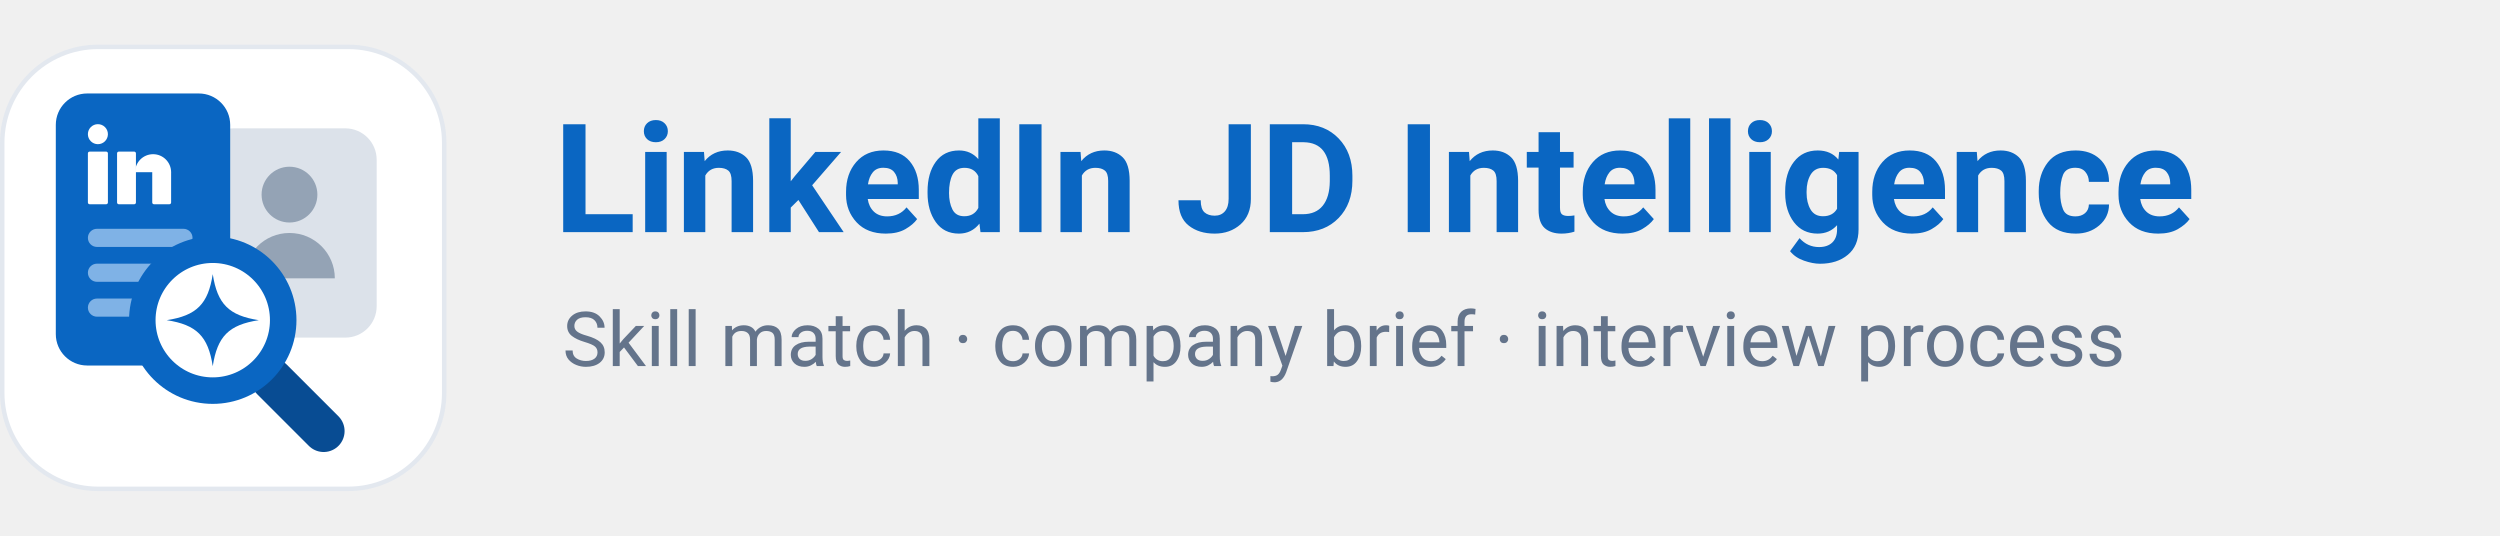
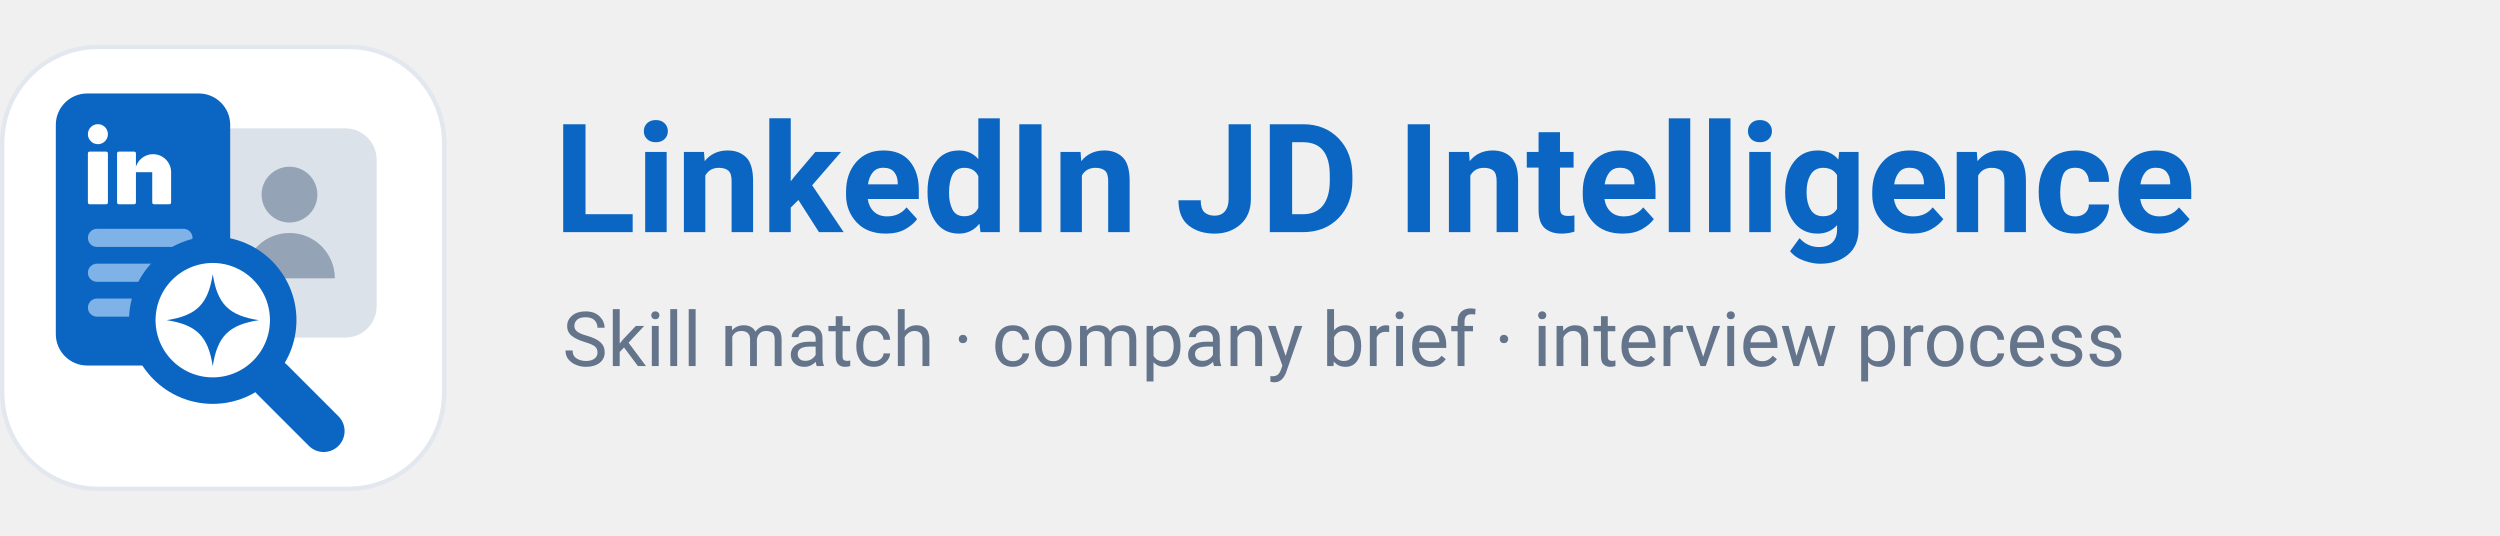
<svg xmlns="http://www.w3.org/2000/svg" viewBox="0 0 560 120">
  <rect x="0.5" y="10.5" width="99" height="99" rx="21.5" fill="#fff" stroke="#E3E8EF" />
  <g transform="translate(0 10) scale(1.5625)">
    <rect x="29" y="12" width="25" height="30" rx="4.5" fill="#DCE2EA" />
    <g fill="#94A3B5">
      <circle cx="41.5" cy="21.5" r="4" />
      <path d="M35 33.5a6.5 6.5 0 0 1 13 0Z" />
    </g>
    <rect x="8" y="7" width="25" height="39" rx="4.5" fill="#0A66C2" />
    <g transform="translate(12.6 11.4) scale(0.82)">
      <g fill="#FFFFFF">
        <circle cx="1.75" cy="1.75" r="1.75" />
        <rect x="0" y="4.8" width="3.5" height="9.2" rx="0.3" />
        <rect x="5.1" y="4.8" width="3.3" height="9.2" rx="0.3" />
        <path d="M8.25 8.4A3.15 3.15 0 0 1 14.55 8.4Z" />
        <rect x="11.25" y="8.1" width="3.3" height="5.9" rx="0.3" />
      </g>
    </g>
    <g fill="#7FB2E6">
      <rect x="12.6" y="26.4" width="15" height="2.6" rx="1.3" />
      <rect x="12.6" y="31.4" width="12" height="2.6" rx="1.3" />
      <rect x="12.6" y="36.4" width="8.5" height="2.6" rx="1.3" />
    </g>
-     <path d="M39 48L46.4 55.4" fill="none" stroke="#084C93" stroke-width="6" stroke-linecap="round" />
+     <path d="M39 48L46.4 55.4" fill="none" stroke="#0A66C2" stroke-width="6" stroke-linecap="round" />
    <circle cx="30.5" cy="39.5" r="10.1" fill="#FFFFFF" stroke="#0A66C2" stroke-width="3.8" />
    <path d="M30.5 32.9C31.16 37.19 32.81 38.84 37.1 39.5C32.81 40.16 31.16 41.81 30.5 46.1C29.84 41.81 28.19 40.16 23.9 39.5C28.19 38.84 29.84 37.19 30.5 32.9Z" fill="#0A66C2" />
  </g>
  <text x="124" y="52" font-family="-apple-system, BlinkMacSystemFont, 'Segoe UI', Roboto, Helvetica, Arial, sans-serif" font-size="34" font-weight="700" fill="#0A66C2">LinkedIn JD Intelligence</text>
  <text x="126" y="82" font-family="-apple-system, BlinkMacSystemFont, 'Segoe UI', Roboto, Helvetica, Arial, sans-serif" font-size="17" fill="#64748B">Skill match · company brief · interview process</text>
</svg>
